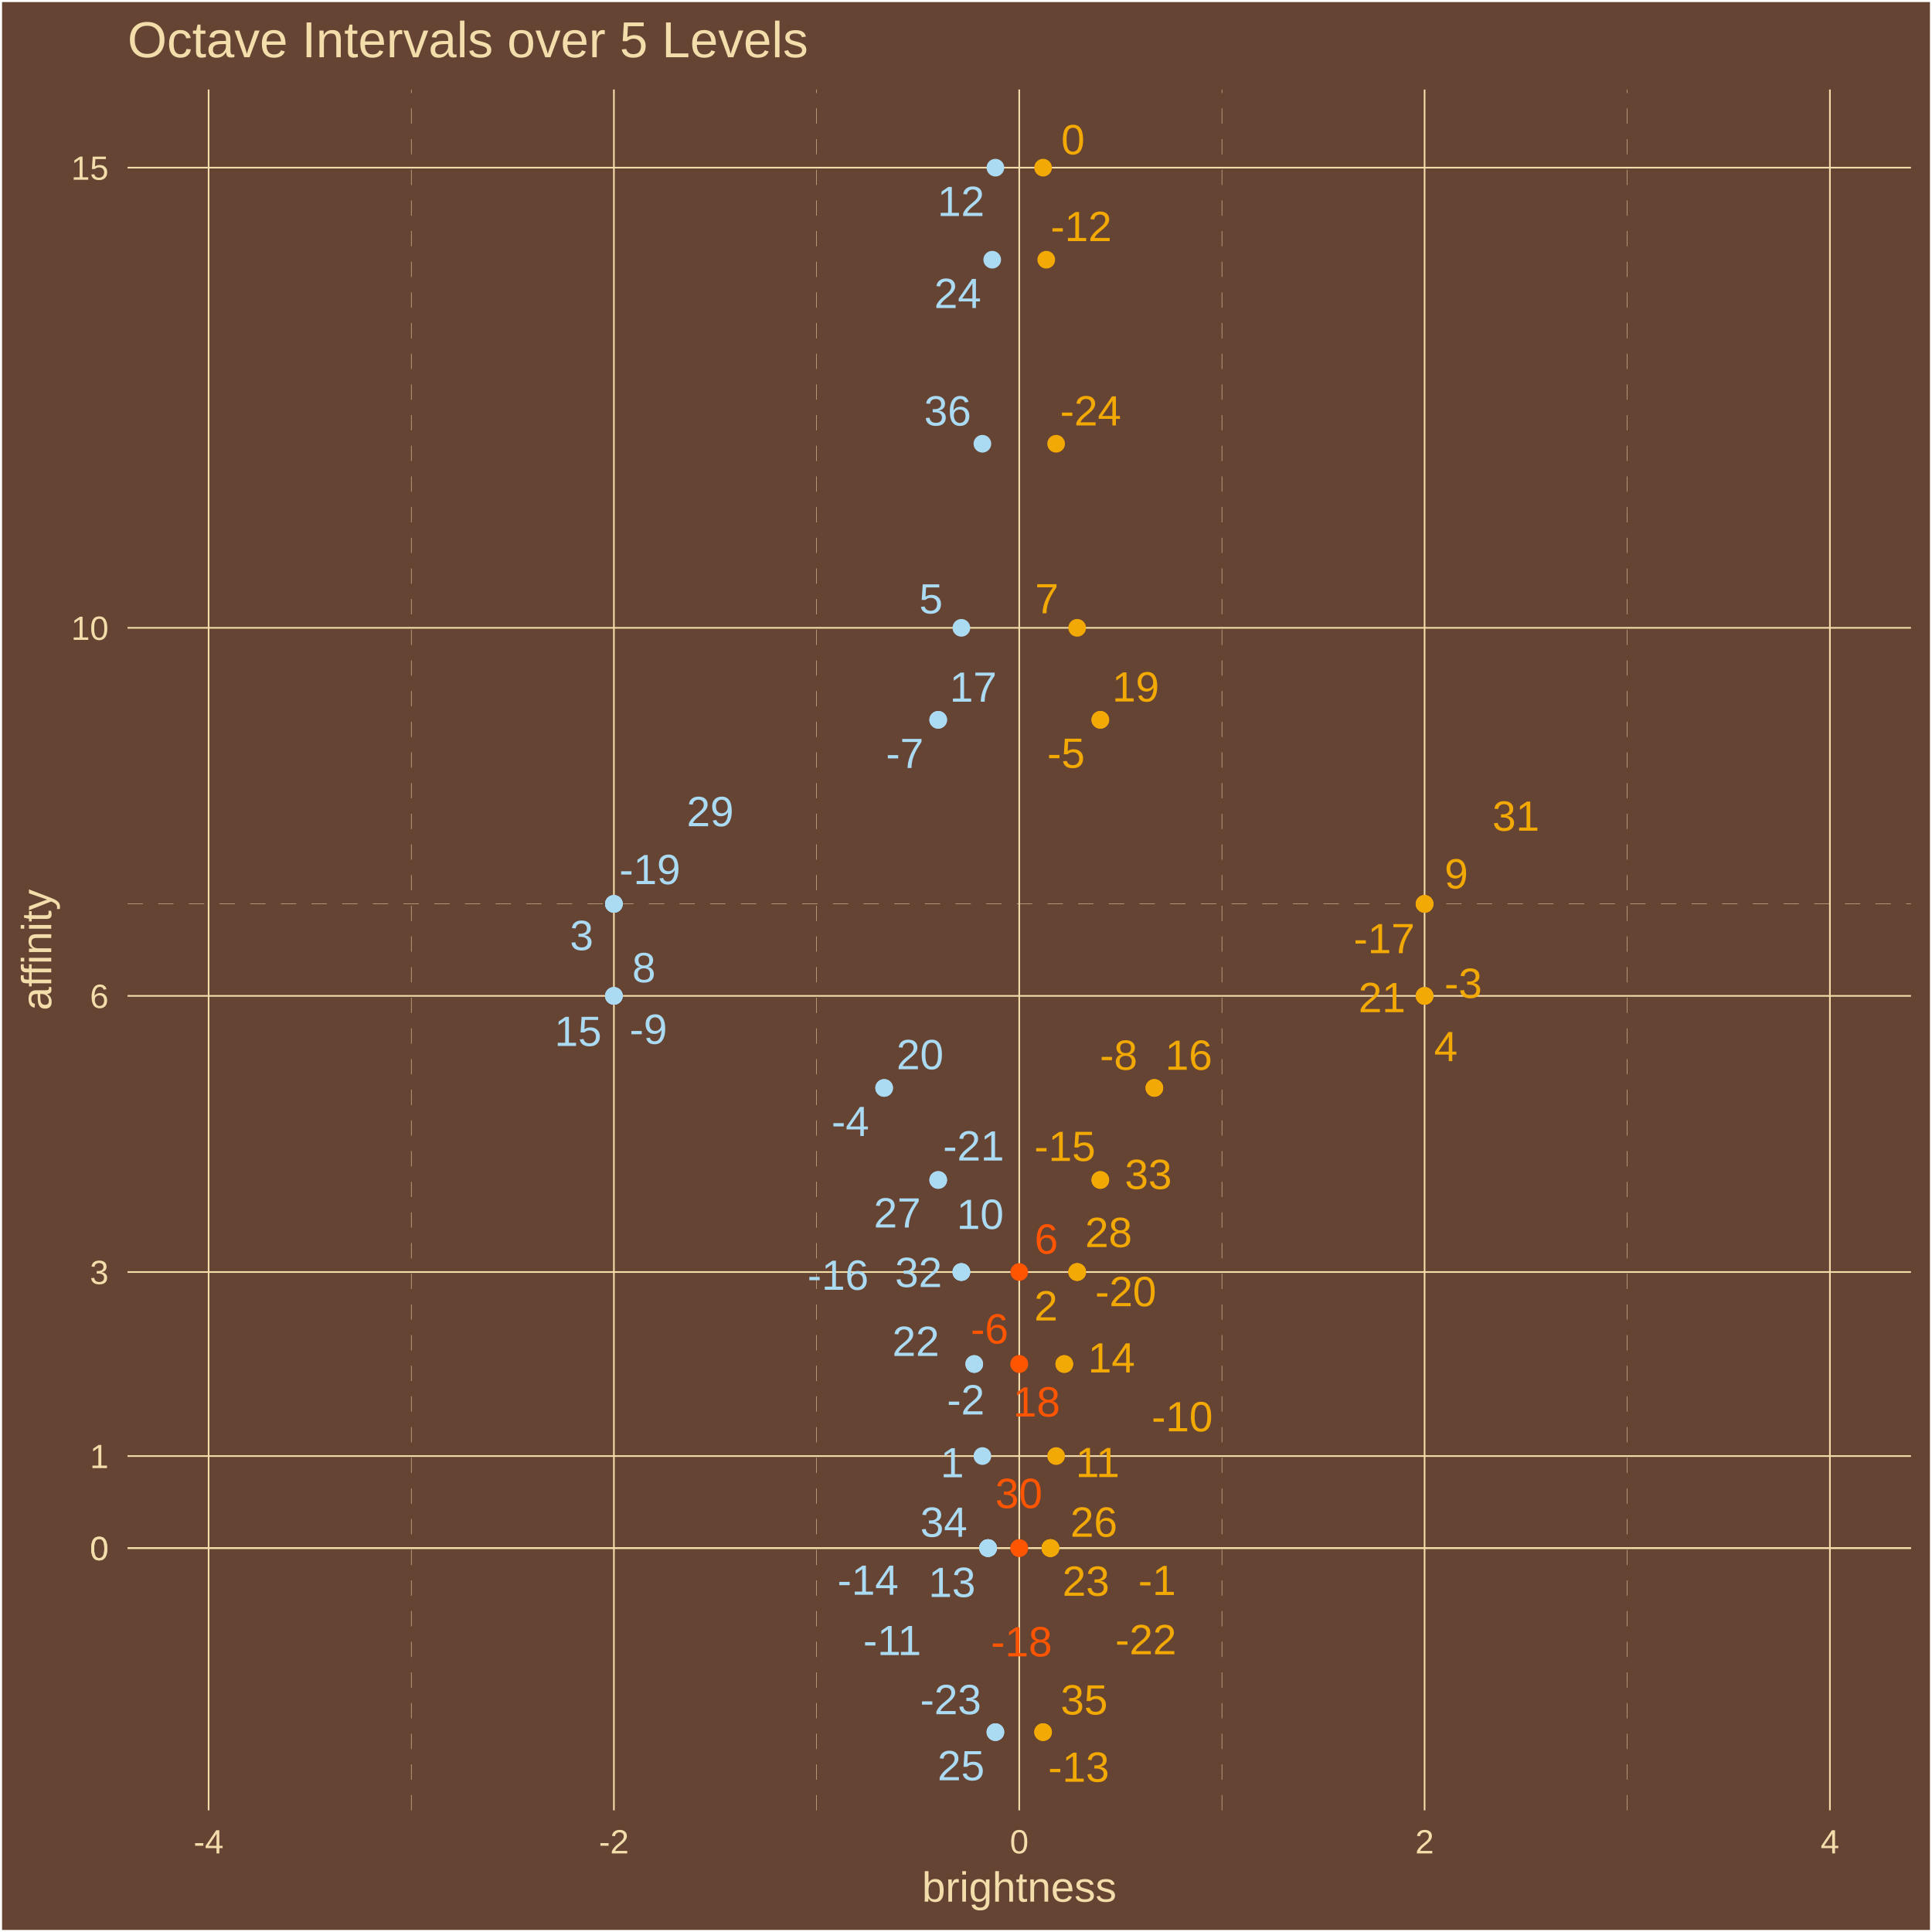
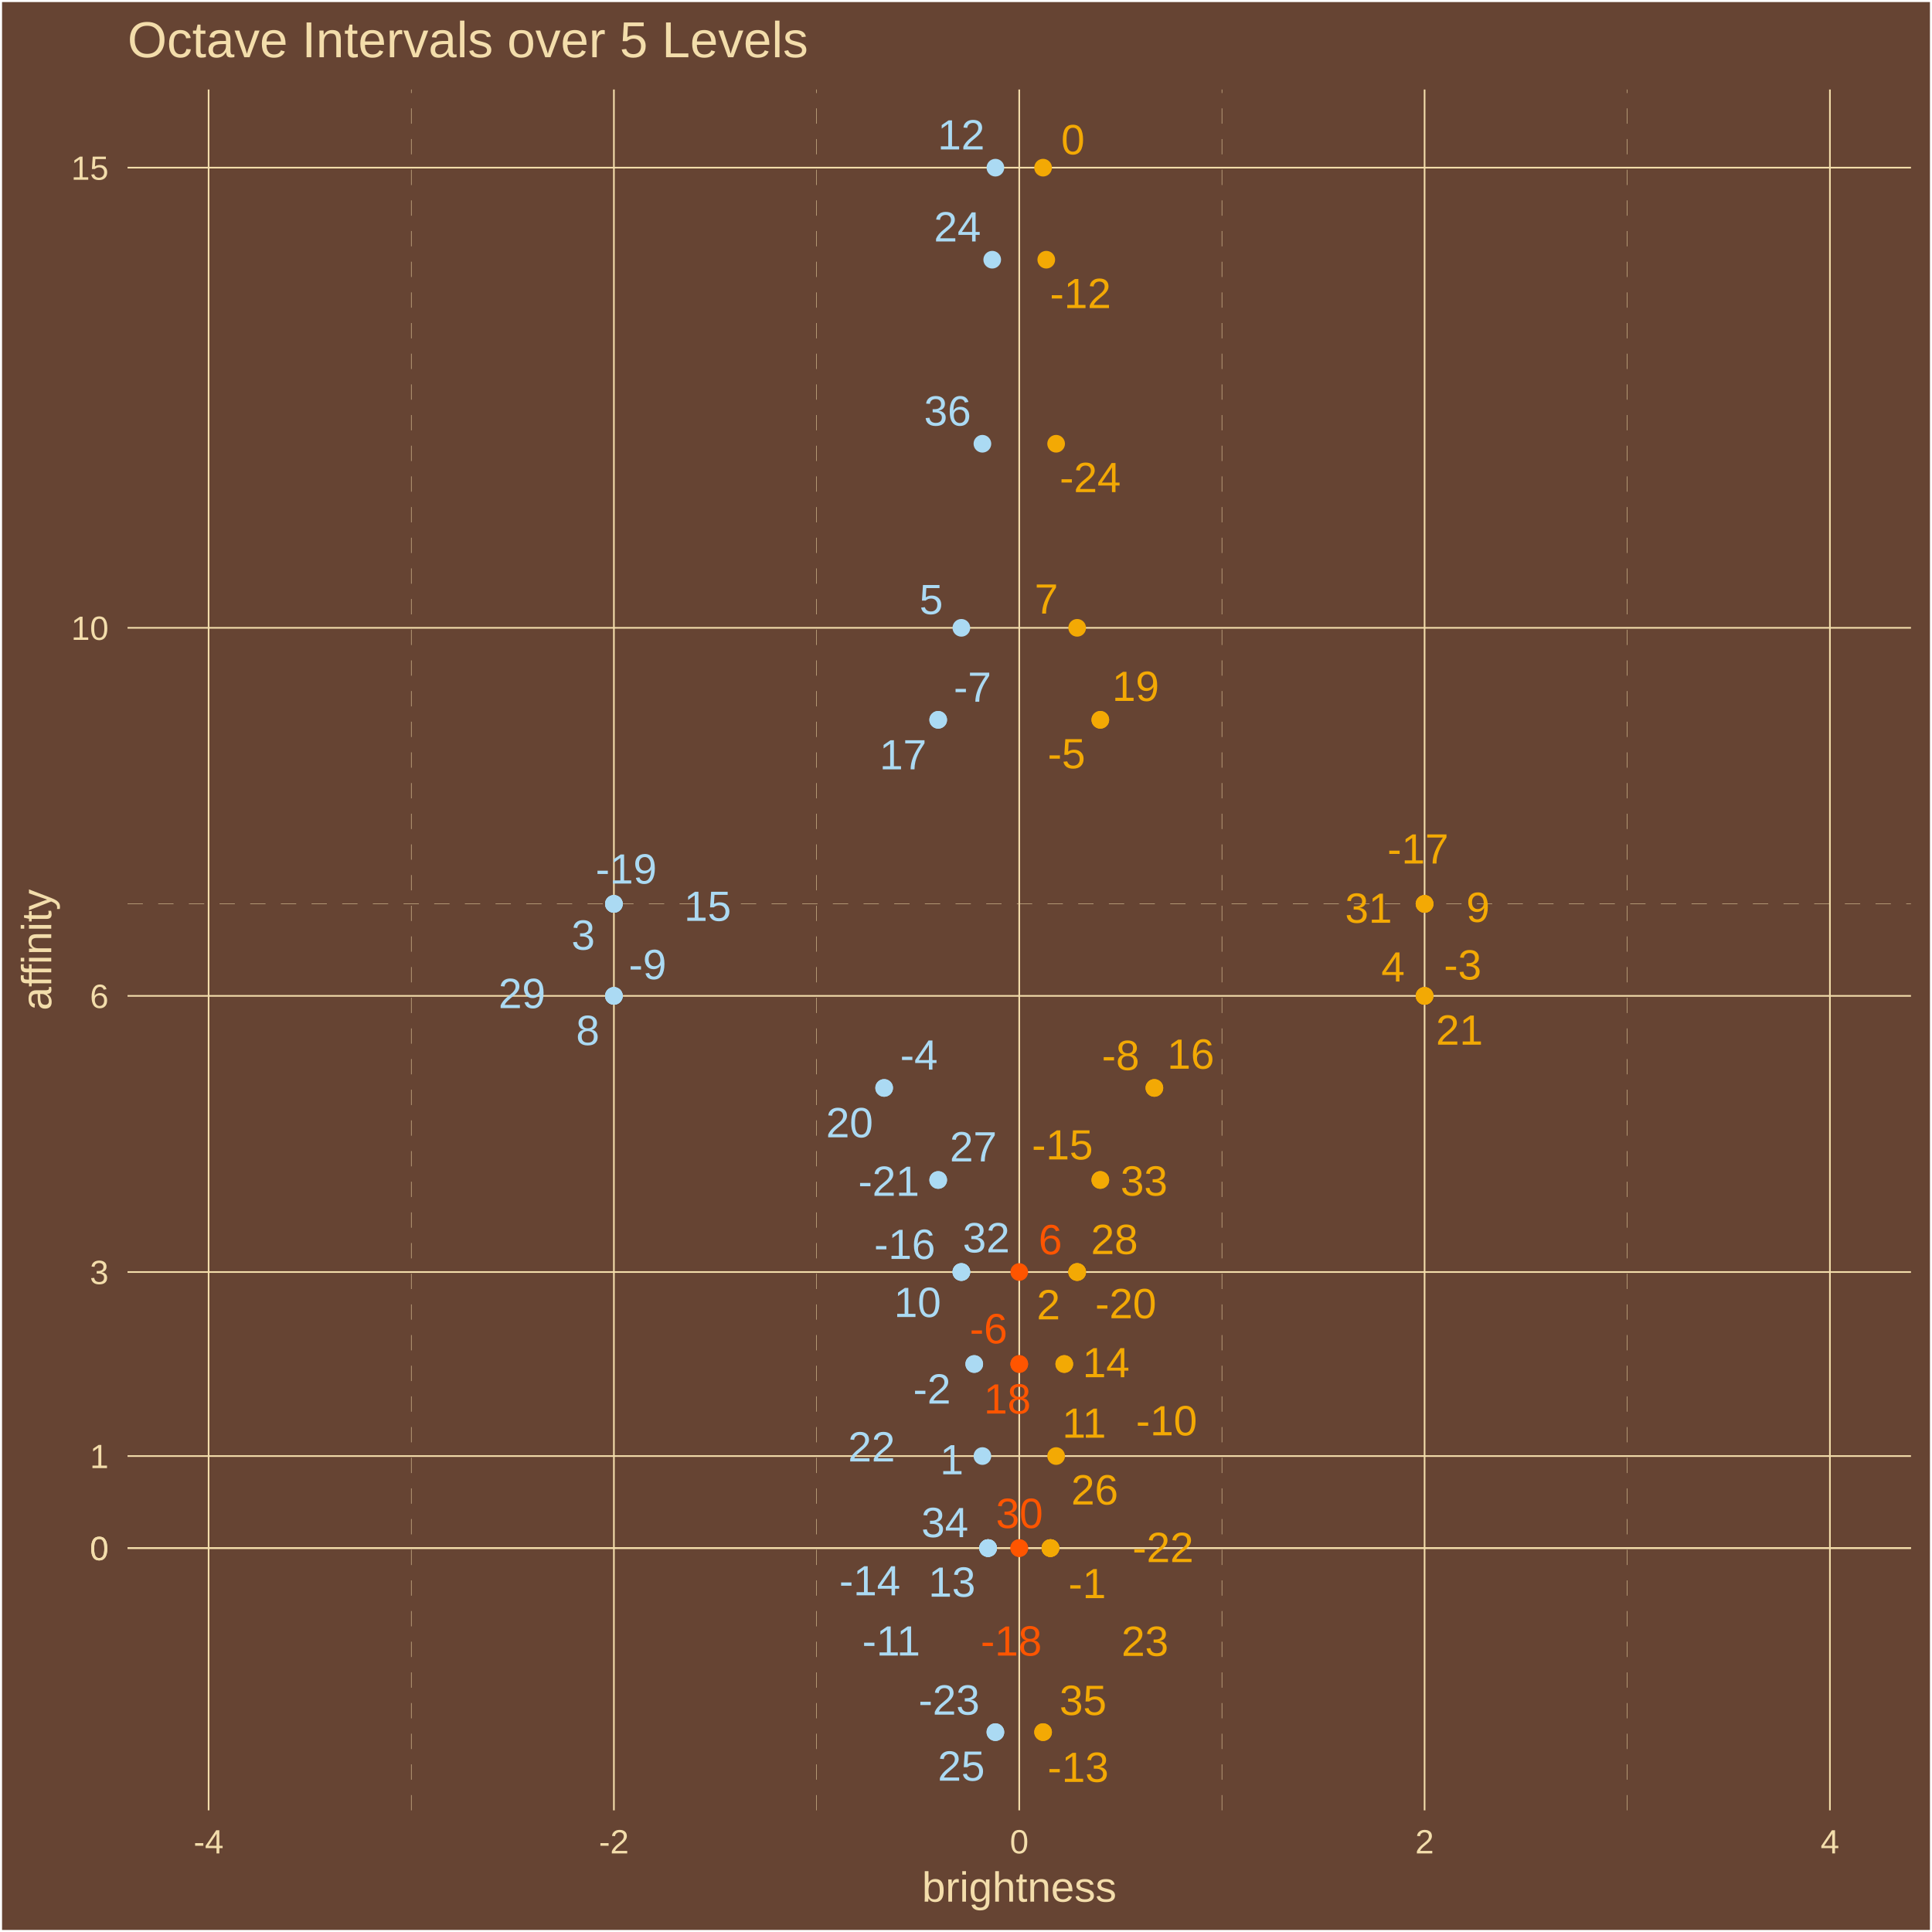
<svg xmlns="http://www.w3.org/2000/svg" class="svglite" width="504.00pt" height="504.00pt" viewBox="0 0 504.00 504.00">
  <defs>
    <style type="text/css">
    .svglite line, .svglite polyline, .svglite polygon, .svglite path, .svglite rect, .svglite circle {
      fill: none;
      stroke: #000000;
      stroke-linecap: round;
      stroke-linejoin: round;
      stroke-miterlimit: 10.00;
    }
    .svglite text {
      white-space: pre;
    }
  </style>
  </defs>
  <rect width="100%" height="100%" style="stroke: none; fill: #664433;" />
  <defs>
    <clipPath id="cpMC4wMHw1MDQuMDB8MC4wMHw1MDQuMDA=">
      <rect x="0.00" y="0.00" width="504.00" height="504.00" />
    </clipPath>
  </defs>
  <g clip-path="url(#cpMC4wMHw1MDQuMDB8MC4wMHw1MDQuMDA=)">
    <rect x="0.00" y="0" width="504.00" height="504.00" style="stroke-width: 1.07; stroke: #FFFFFF; fill: #664433;" />
  </g>
  <defs>
    <clipPath id="cpMzMuMjd8NDk4LjUyfDIzLjM0fDQ3Mi4yNw==">
      <rect x="33.27" y="23.34" width="465.25" height="448.93" />
    </clipPath>
  </defs>
  <g clip-path="url(#cpMzMuMjd8NDk4LjUyfDIzLjM0fDQ3Mi4yNw==)">
    <rect x="33.27" y="23.34" width="465.25" height="448.93" style="stroke-width: 1.07; stroke: none; fill: #664433;" />
    <polyline points="33.27,235.80 498.52,235.80 " style="stroke-width: 0.11; stroke: #F3DDAB; stroke-dasharray: 4.00,4.00; stroke-linecap: butt;" />
    <polyline points="107.29,472.27 107.29,23.34 " style="stroke-width: 0.11; stroke: #F3DDAB; stroke-dasharray: 4.00,4.00; stroke-linecap: butt;" />
    <polyline points="213.02,472.27 213.02,23.34 " style="stroke-width: 0.11; stroke: #F3DDAB; stroke-dasharray: 4.00,4.00; stroke-linecap: butt;" />
    <polyline points="318.76,472.27 318.76,23.34 " style="stroke-width: 0.11; stroke: #F3DDAB; stroke-dasharray: 4.00,4.00; stroke-linecap: butt;" />
    <polyline points="424.50,472.27 424.50,23.34 " style="stroke-width: 0.11; stroke: #F3DDAB; stroke-dasharray: 4.00,4.00; stroke-linecap: butt;" />
    <polyline points="33.27,403.85 498.52,403.85 " style="stroke-width: 0.43; stroke: #F3DDAB; stroke-linecap: butt;" />
    <polyline points="33.27,403.85 498.52,403.85 " style="stroke-width: 0.43; stroke: #F3DDAB; stroke-linecap: butt;" />
    <polyline points="33.27,379.84 498.52,379.84 " style="stroke-width: 0.43; stroke: #F3DDAB; stroke-linecap: butt;" />
    <polyline points="33.27,331.83 498.52,331.83 " style="stroke-width: 0.43; stroke: #F3DDAB; stroke-linecap: butt;" />
    <polyline points="33.27,259.80 498.52,259.80 " style="stroke-width: 0.43; stroke: #F3DDAB; stroke-linecap: butt;" />
    <polyline points="33.27,163.78 498.52,163.78 " style="stroke-width: 0.43; stroke: #F3DDAB; stroke-linecap: butt;" />
    <polyline points="33.27,43.74 498.52,43.74 " style="stroke-width: 0.43; stroke: #F3DDAB; stroke-linecap: butt;" />
    <polyline points="54.42,472.27 54.42,23.34 " style="stroke-width: 0.43; stroke: #F3DDAB; stroke-linecap: butt;" />
    <polyline points="160.15,472.27 160.15,23.34 " style="stroke-width: 0.43; stroke: #F3DDAB; stroke-linecap: butt;" />
    <polyline points="265.89,472.27 265.89,23.34 " style="stroke-width: 0.43; stroke: #F3DDAB; stroke-linecap: butt;" />
    <polyline points="371.63,472.27 371.63,23.34 " style="stroke-width: 0.43; stroke: #F3DDAB; stroke-linecap: butt;" />
    <polyline points="477.37,472.27 477.37,23.34 " style="stroke-width: 0.43; stroke: #F3DDAB; stroke-linecap: butt;" />
    <circle cx="275.51" cy="115.76" r="1.95" style="stroke-width: 0.71; stroke: #F3A904; fill: #F3A904;" />
    <circle cx="259.67" cy="451.86" r="1.95" style="stroke-width: 0.71; stroke: #ABDAF3; fill: #ABDAF3;" />
    <circle cx="274.03" cy="403.85" r="1.95" style="stroke-width: 0.71; stroke: #F3A904; fill: #F3A904;" />
    <circle cx="244.75" cy="307.82" r="1.95" style="stroke-width: 0.71; stroke: #ABDAF3; fill: #ABDAF3;" />
    <circle cx="281.00" cy="331.83" r="1.95" style="stroke-width: 0.71; stroke: #F3A904; fill: #F3A904;" />
    <circle cx="160.15" cy="235.80" r="1.95" style="stroke-width: 0.71; stroke: #ABDAF3; fill: #ABDAF3;" />
    <circle cx="265.89" cy="403.85" r="1.95" style="stroke-width: 0.71; stroke: #FF5500; fill: #FF5500;" />
    <circle cx="371.63" cy="235.80" r="1.95" style="stroke-width: 0.71; stroke: #F3A904; fill: #F3A904;" />
    <circle cx="250.79" cy="331.83" r="1.95" style="stroke-width: 0.71; stroke: #ABDAF3; fill: #ABDAF3;" />
    <circle cx="287.04" cy="307.82" r="1.95" style="stroke-width: 0.71; stroke: #F3A904; fill: #F3A904;" />
    <circle cx="257.76" cy="403.85" r="1.95" style="stroke-width: 0.71; stroke: #ABDAF3; fill: #ABDAF3;" />
    <circle cx="272.11" cy="451.86" r="1.95" style="stroke-width: 0.71; stroke: #F3A904; fill: #F3A904;" />
    <circle cx="272.94" cy="67.75" r="1.95" style="stroke-width: 0.71; stroke: #F3A904; fill: #F3A904;" />
    <circle cx="257.76" cy="403.85" r="1.95" style="stroke-width: 0.71; stroke: #ABDAF3; fill: #ABDAF3;" />
    <circle cx="277.64" cy="355.83" r="1.95" style="stroke-width: 0.71; stroke: #F3A904; fill: #F3A904;" />
    <circle cx="160.15" cy="259.80" r="1.95" style="stroke-width: 0.71; stroke: #ABDAF3; fill: #ABDAF3;" />
    <circle cx="301.14" cy="283.81" r="1.95" style="stroke-width: 0.71; stroke: #F3A904; fill: #F3A904;" />
    <circle cx="244.75" cy="187.78" r="1.95" style="stroke-width: 0.71; stroke: #ABDAF3; fill: #ABDAF3;" />
    <circle cx="265.89" cy="355.83" r="1.95" style="stroke-width: 0.71; stroke: #FF5500; fill: #FF5500;" />
    <circle cx="287.04" cy="187.78" r="1.95" style="stroke-width: 0.71; stroke: #F3A904; fill: #F3A904;" />
    <circle cx="230.65" cy="283.81" r="1.95" style="stroke-width: 0.71; stroke: #ABDAF3; fill: #ABDAF3;" />
    <circle cx="371.63" cy="259.80" r="1.95" style="stroke-width: 0.71; stroke: #F3A904; fill: #F3A904;" />
    <circle cx="254.15" cy="355.83" r="1.95" style="stroke-width: 0.71; stroke: #ABDAF3; fill: #ABDAF3;" />
    <circle cx="274.03" cy="403.85" r="1.95" style="stroke-width: 0.71; stroke: #F3A904; fill: #F3A904;" />
    <circle cx="272.11" cy="43.74" r="1.95" style="stroke-width: 0.71; stroke: #F3A904; fill: #F3A904;" />
    <circle cx="256.28" cy="379.84" r="1.95" style="stroke-width: 0.71; stroke: #ABDAF3; fill: #ABDAF3;" />
    <circle cx="281.00" cy="331.83" r="1.95" style="stroke-width: 0.71; stroke: #F3A904; fill: #F3A904;" />
    <circle cx="160.15" cy="235.80" r="1.95" style="stroke-width: 0.71; stroke: #ABDAF3; fill: #ABDAF3;" />
    <circle cx="371.63" cy="259.80" r="1.95" style="stroke-width: 0.71; stroke: #F3A904; fill: #F3A904;" />
    <circle cx="250.79" cy="163.78" r="1.95" style="stroke-width: 0.71; stroke: #ABDAF3; fill: #ABDAF3;" />
    <circle cx="265.89" cy="331.83" r="1.95" style="stroke-width: 0.71; stroke: #FF5500; fill: #FF5500;" />
    <circle cx="281.00" cy="163.78" r="1.95" style="stroke-width: 0.71; stroke: #F3A904; fill: #F3A904;" />
    <circle cx="160.15" cy="259.80" r="1.95" style="stroke-width: 0.71; stroke: #ABDAF3; fill: #ABDAF3;" />
    <circle cx="371.63" cy="235.80" r="1.95" style="stroke-width: 0.71; stroke: #F3A904; fill: #F3A904;" />
    <circle cx="250.79" cy="331.83" r="1.95" style="stroke-width: 0.71; stroke: #ABDAF3; fill: #ABDAF3;" />
    <circle cx="275.51" cy="379.84" r="1.95" style="stroke-width: 0.71; stroke: #F3A904; fill: #F3A904;" />
    <circle cx="259.67" cy="43.74" r="1.95" style="stroke-width: 0.71; stroke: #ABDAF3; fill: #ABDAF3;" />
    <circle cx="257.76" cy="403.85" r="1.95" style="stroke-width: 0.71; stroke: #ABDAF3; fill: #ABDAF3;" />
    <circle cx="277.64" cy="355.83" r="1.95" style="stroke-width: 0.71; stroke: #F3A904; fill: #F3A904;" />
    <circle cx="160.15" cy="259.80" r="1.95" style="stroke-width: 0.71; stroke: #ABDAF3; fill: #ABDAF3;" />
    <circle cx="301.14" cy="283.81" r="1.95" style="stroke-width: 0.71; stroke: #F3A904; fill: #F3A904;" />
    <circle cx="244.75" cy="187.78" r="1.95" style="stroke-width: 0.71; stroke: #ABDAF3; fill: #ABDAF3;" />
    <circle cx="265.89" cy="355.83" r="1.95" style="stroke-width: 0.71; stroke: #FF5500; fill: #FF5500;" />
    <circle cx="287.04" cy="187.78" r="1.95" style="stroke-width: 0.71; stroke: #F3A904; fill: #F3A904;" />
    <circle cx="230.65" cy="283.81" r="1.95" style="stroke-width: 0.71; stroke: #ABDAF3; fill: #ABDAF3;" />
    <circle cx="371.63" cy="259.80" r="1.95" style="stroke-width: 0.71; stroke: #F3A904; fill: #F3A904;" />
    <circle cx="254.15" cy="355.83" r="1.95" style="stroke-width: 0.71; stroke: #ABDAF3; fill: #ABDAF3;" />
    <circle cx="274.03" cy="403.85" r="1.95" style="stroke-width: 0.71; stroke: #F3A904; fill: #F3A904;" />
    <circle cx="258.84" cy="67.75" r="1.95" style="stroke-width: 0.71; stroke: #ABDAF3; fill: #ABDAF3;" />
    <circle cx="259.67" cy="451.86" r="1.95" style="stroke-width: 0.71; stroke: #ABDAF3; fill: #ABDAF3;" />
    <circle cx="274.03" cy="403.85" r="1.95" style="stroke-width: 0.71; stroke: #F3A904; fill: #F3A904;" />
    <circle cx="244.75" cy="307.82" r="1.95" style="stroke-width: 0.71; stroke: #ABDAF3; fill: #ABDAF3;" />
    <circle cx="281.00" cy="331.83" r="1.95" style="stroke-width: 0.71; stroke: #F3A904; fill: #F3A904;" />
    <circle cx="160.15" cy="235.80" r="1.95" style="stroke-width: 0.71; stroke: #ABDAF3; fill: #ABDAF3;" />
    <circle cx="265.89" cy="403.85" r="1.95" style="stroke-width: 0.71; stroke: #FF5500; fill: #FF5500;" />
    <circle cx="371.63" cy="235.80" r="1.95" style="stroke-width: 0.71; stroke: #F3A904; fill: #F3A904;" />
    <circle cx="250.79" cy="331.83" r="1.95" style="stroke-width: 0.71; stroke: #ABDAF3; fill: #ABDAF3;" />
    <circle cx="287.04" cy="307.82" r="1.95" style="stroke-width: 0.71; stroke: #F3A904; fill: #F3A904;" />
    <circle cx="257.76" cy="403.85" r="1.95" style="stroke-width: 0.71; stroke: #ABDAF3; fill: #ABDAF3;" />
    <circle cx="272.11" cy="451.86" r="1.95" style="stroke-width: 0.71; stroke: #F3A904; fill: #F3A904;" />
    <circle cx="256.28" cy="115.76" r="1.95" style="stroke-width: 0.71; stroke: #ABDAF3; fill: #ABDAF3;" />
-     <line x1="289.15" y1="426.62" x2="274.64" y2="404.77" style="stroke-width: 1.07; stroke: none;" />
-     <line x1="266.49" y1="422.38" x2="265.93" y2="404.95" style="stroke-width: 1.07; stroke: none;" />
-     <line x1="228.39" y1="332.51" x2="249.65" y2="331.86" style="stroke-width: 1.07; stroke: none;" />
-     <line x1="236.21" y1="411.70" x2="256.69" y2="404.24" style="stroke-width: 1.07; stroke: none;" />
-     <line x1="242.52" y1="426.84" x2="257.15" y2="404.77" style="stroke-width: 1.07; stroke: none;" />
-     <line x1="298.63" y1="368.80" x2="278.60" y2="356.43" style="stroke-width: 1.07; stroke: none;" />
-     <line x1="295.14" y1="411.75" x2="275.09" y2="404.24" style="stroke-width: 1.07; stroke: none;" />
-     <line x1="376.26" y1="267.11" x2="372.23" y2="260.74" style="stroke-width: 1.07; stroke: none;" />
-     <line x1="255.17" y1="322.39" x2="251.26" y2="330.82" style="stroke-width: 1.07; stroke: none;" />
-     <line x1="246.84" y1="351.16" x2="253.19" y2="355.22" style="stroke-width: 1.07; stroke: none;" />
-     <line x1="177.33" y1="212.47" x2="160.82" y2="234.90" style="stroke-width: 1.07; stroke: none;" />
-     <line x1="265.78" y1="395.21" x2="265.88" y2="402.74" style="stroke-width: 1.07; stroke: none;" />
-     <line x1="387.51" y1="213.70" x2="372.28" y2="234.89" style="stroke-width: 1.07; stroke: none;" />
-     <text x="284.52" y="110.99" text-anchor="middle" style="font-size: 11.04px;fill: #F3A904; font-family: &quot;Arial&quot;;" textLength="15.94px" lengthAdjust="spacingAndGlyphs">-24</text>
-     <text x="248.01" y="447.19" text-anchor="middle" style="font-size: 11.04px;fill: #ABDAF3; font-family: &quot;Arial&quot;;" textLength="15.94px" lengthAdjust="spacingAndGlyphs">-23</text>
-     <text x="298.92" y="431.55" text-anchor="middle" style="font-size: 11.04px;fill: #F3A904; font-family: &quot;Arial&quot;;" textLength="15.94px" lengthAdjust="spacingAndGlyphs">-22</text>
-     <text x="253.98" y="302.75" text-anchor="middle" style="font-size: 11.04px;fill: #ABDAF3; font-family: &quot;Arial&quot;;" textLength="15.94px" lengthAdjust="spacingAndGlyphs">-21</text>
-     <text x="293.67" y="340.75" text-anchor="middle" style="font-size: 11.04px;fill: #F3A904; font-family: &quot;Arial&quot;;" textLength="15.94px" lengthAdjust="spacingAndGlyphs">-20</text>
-     <text x="169.53" y="230.64" text-anchor="middle" style="font-size: 11.04px;fill: #ABDAF3; font-family: &quot;Arial&quot;;" textLength="15.94px" lengthAdjust="spacingAndGlyphs">-19</text>
-     <text x="266.49" y="432.09" text-anchor="middle" style="font-size: 11.04px;fill: #FF5500; font-family: &quot;Arial&quot;;" textLength="15.94px" lengthAdjust="spacingAndGlyphs">-18</text>
-     <text x="361.10" y="248.66" text-anchor="middle" style="font-size: 11.04px;fill: #F3A904; font-family: &quot;Arial&quot;;" textLength="15.94px" lengthAdjust="spacingAndGlyphs">-17</text>
-     <text x="218.62" y="336.47" text-anchor="middle" style="font-size: 11.04px;fill: #ABDAF3; font-family: &quot;Arial&quot;;" textLength="15.94px" lengthAdjust="spacingAndGlyphs">-16</text>
-     <text x="277.80" y="302.86" text-anchor="middle" style="font-size: 11.04px;fill: #F3A904; font-family: &quot;Arial&quot;;" textLength="15.94px" lengthAdjust="spacingAndGlyphs">-15</text>
-     <text x="226.44" y="416.02" text-anchor="middle" style="font-size: 11.04px;fill: #ABDAF3; font-family: &quot;Arial&quot;;" textLength="15.94px" lengthAdjust="spacingAndGlyphs">-14</text>
-     <text x="281.40" y="464.81" text-anchor="middle" style="font-size: 11.04px;fill: #F3A904; font-family: &quot;Arial&quot;;" textLength="15.94px" lengthAdjust="spacingAndGlyphs">-13</text>
-     <text x="282.04" y="62.90" text-anchor="middle" style="font-size: 11.04px;fill: #F3A904; font-family: &quot;Arial&quot;;" textLength="15.94px" lengthAdjust="spacingAndGlyphs">-12</text>
-     <text x="232.75" y="431.76" text-anchor="middle" style="font-size: 11.04px;fill: #ABDAF3; font-family: &quot;Arial&quot;;" textLength="15.94px" lengthAdjust="spacingAndGlyphs">-11</text>
-     <text x="308.40" y="373.39" text-anchor="middle" style="font-size: 11.04px;fill: #F3A904; font-family: &quot;Arial&quot;;" textLength="15.94px" lengthAdjust="spacingAndGlyphs">-10</text>
-     <text x="169.14" y="272.31" text-anchor="middle" style="font-size: 11.04px;fill: #ABDAF3; font-family: &quot;Arial&quot;;" textLength="9.81px" lengthAdjust="spacingAndGlyphs">-9</text>
-     <text x="291.82" y="279.07" text-anchor="middle" style="font-size: 11.04px;fill: #F3A904; font-family: &quot;Arial&quot;;" textLength="9.81px" lengthAdjust="spacingAndGlyphs">-8</text>
-     <text x="236.03" y="200.34" text-anchor="middle" style="font-size: 11.04px;fill: #ABDAF3; font-family: &quot;Arial&quot;;" textLength="9.81px" lengthAdjust="spacingAndGlyphs">-7</text>
-     <text x="258.14" y="350.49" text-anchor="middle" style="font-size: 11.04px;fill: #FF5500; font-family: &quot;Arial&quot;;" textLength="9.81px" lengthAdjust="spacingAndGlyphs">-6</text>
-     <text x="278.10" y="200.30" text-anchor="middle" style="font-size: 11.04px;fill: #F3A904; font-family: &quot;Arial&quot;;" textLength="9.81px" lengthAdjust="spacingAndGlyphs">-5</text>
-     <text x="221.83" y="296.35" text-anchor="middle" style="font-size: 11.04px;fill: #ABDAF3; font-family: &quot;Arial&quot;;" textLength="9.81px" lengthAdjust="spacingAndGlyphs">-4</text>
-     <text x="381.72" y="260.33" text-anchor="middle" style="font-size: 11.04px;fill: #F3A904; font-family: &quot;Arial&quot;;" textLength="9.81px" lengthAdjust="spacingAndGlyphs">-3</text>
-     <text x="251.94" y="368.99" text-anchor="middle" style="font-size: 11.04px;fill: #ABDAF3; font-family: &quot;Arial&quot;;" textLength="9.81px" lengthAdjust="spacingAndGlyphs">-2</text>
-     <text x="301.84" y="416.09" text-anchor="middle" style="font-size: 11.04px;fill: #F3A904; font-family: &quot;Arial&quot;;" textLength="9.81px" lengthAdjust="spacingAndGlyphs">-1</text>
-     <text x="279.90" y="40.25" text-anchor="middle" style="font-size: 11.04px;fill: #F3A904; font-family: &quot;Arial&quot;;" textLength="6.13px" lengthAdjust="spacingAndGlyphs">0</text>
-     <text x="248.41" y="385.38" text-anchor="middle" style="font-size: 11.04px;fill: #ABDAF3; font-family: &quot;Arial&quot;;" textLength="6.13px" lengthAdjust="spacingAndGlyphs">1</text>
-     <text x="272.86" y="344.48" text-anchor="middle" style="font-size: 11.04px;fill: #F3A904; font-family: &quot;Arial&quot;;" textLength="6.13px" lengthAdjust="spacingAndGlyphs">2</text>
-     <text x="151.73" y="247.85" text-anchor="middle" style="font-size: 11.04px;fill: #ABDAF3; font-family: &quot;Arial&quot;;" textLength="6.13px" lengthAdjust="spacingAndGlyphs">3</text>
-     <text x="377.18" y="276.82" text-anchor="middle" style="font-size: 11.04px;fill: #F3A904; font-family: &quot;Arial&quot;;" textLength="6.13px" lengthAdjust="spacingAndGlyphs">4</text>
-     <text x="242.86" y="160.02" text-anchor="middle" style="font-size: 11.04px;fill: #ABDAF3; font-family: &quot;Arial&quot;;" textLength="6.13px" lengthAdjust="spacingAndGlyphs">5</text>
-     <text x="272.94" y="327.05" text-anchor="middle" style="font-size: 11.04px;fill: #FF5500; font-family: &quot;Arial&quot;;" textLength="6.13px" lengthAdjust="spacingAndGlyphs">6</text>
-     <text x="273.08" y="159.99" text-anchor="middle" style="font-size: 11.04px;fill: #F3A904; font-family: &quot;Arial&quot;;" textLength="6.13px" lengthAdjust="spacingAndGlyphs">7</text>
-     <text x="167.98" y="256.24" text-anchor="middle" style="font-size: 11.04px;fill: #ABDAF3; font-family: &quot;Arial&quot;;" textLength="6.13px" lengthAdjust="spacingAndGlyphs">8</text>
-     <text x="379.90" y="231.77" text-anchor="middle" style="font-size: 11.04px;fill: #F3A904; font-family: &quot;Arial&quot;;" textLength="6.13px" lengthAdjust="spacingAndGlyphs">9</text>
-     <text x="255.70" y="320.59" text-anchor="middle" style="font-size: 11.04px;fill: #ABDAF3; font-family: &quot;Arial&quot;;" textLength="12.27px" lengthAdjust="spacingAndGlyphs">10</text>
-     <text x="286.33" y="385.32" text-anchor="middle" style="font-size: 11.04px;fill: #F3A904; font-family: &quot;Arial&quot;;" textLength="12.27px" lengthAdjust="spacingAndGlyphs">11</text>
-     <text x="250.69" y="56.35" text-anchor="middle" style="font-size: 11.04px;fill: #ABDAF3; font-family: &quot;Arial&quot;;" textLength="12.27px" lengthAdjust="spacingAndGlyphs">12</text>
-     <text x="248.35" y="416.60" text-anchor="middle" style="font-size: 11.04px;fill: #ABDAF3; font-family: &quot;Arial&quot;;" textLength="12.27px" lengthAdjust="spacingAndGlyphs">13</text>
-     <text x="289.96" y="358.02" text-anchor="middle" style="font-size: 11.04px;fill: #F3A904; font-family: &quot;Arial&quot;;" textLength="12.27px" lengthAdjust="spacingAndGlyphs">14</text>
-     <text x="150.80" y="272.86" text-anchor="middle" style="font-size: 11.04px;fill: #ABDAF3; font-family: &quot;Arial&quot;;" textLength="12.27px" lengthAdjust="spacingAndGlyphs">15</text>
-     <text x="310.11" y="279.08" text-anchor="middle" style="font-size: 11.04px;fill: #F3A904; font-family: &quot;Arial&quot;;" textLength="12.27px" lengthAdjust="spacingAndGlyphs">16</text>
-     <text x="253.88" y="183.05" text-anchor="middle" style="font-size: 11.04px;fill: #ABDAF3; font-family: &quot;Arial&quot;;" textLength="12.27px" lengthAdjust="spacingAndGlyphs">17</text>
-     <text x="270.43" y="369.52" text-anchor="middle" style="font-size: 11.04px;fill: #FF5500; font-family: &quot;Arial&quot;;" textLength="12.27px" lengthAdjust="spacingAndGlyphs">18</text>
-     <text x="296.26" y="183.00" text-anchor="middle" style="font-size: 11.04px;fill: #F3A904; font-family: &quot;Arial&quot;;" textLength="12.27px" lengthAdjust="spacingAndGlyphs">19</text>
-     <text x="240.00" y="278.93" text-anchor="middle" style="font-size: 11.04px;fill: #ABDAF3; font-family: &quot;Arial&quot;;" textLength="12.27px" lengthAdjust="spacingAndGlyphs">20</text>
-     <text x="360.52" y="264.05" text-anchor="middle" style="font-size: 11.04px;fill: #F3A904; font-family: &quot;Arial&quot;;" textLength="12.27px" lengthAdjust="spacingAndGlyphs">21</text>
-     <text x="238.90" y="353.73" text-anchor="middle" style="font-size: 11.04px;fill: #ABDAF3; font-family: &quot;Arial&quot;;" textLength="12.27px" lengthAdjust="spacingAndGlyphs">22</text>
-     <text x="283.28" y="416.30" text-anchor="middle" style="font-size: 11.04px;fill: #F3A904; font-family: &quot;Arial&quot;;" textLength="12.27px" lengthAdjust="spacingAndGlyphs">23</text>
-     <text x="249.84" y="80.36" text-anchor="middle" style="font-size: 11.04px;fill: #ABDAF3; font-family: &quot;Arial&quot;;" textLength="12.27px" lengthAdjust="spacingAndGlyphs">24</text>
-     <text x="250.70" y="464.42" text-anchor="middle" style="font-size: 11.04px;fill: #ABDAF3; font-family: &quot;Arial&quot;;" textLength="12.27px" lengthAdjust="spacingAndGlyphs">25</text>
-     <text x="285.35" y="400.88" text-anchor="middle" style="font-size: 11.04px;fill: #F3A904; font-family: &quot;Arial&quot;;" textLength="12.27px" lengthAdjust="spacingAndGlyphs">26</text>
-     <text x="234.07" y="320.23" text-anchor="middle" style="font-size: 11.04px;fill: #ABDAF3; font-family: &quot;Arial&quot;;" textLength="12.27px" lengthAdjust="spacingAndGlyphs">27</text>
-     <text x="289.20" y="325.32" text-anchor="middle" style="font-size: 11.04px;fill: #F3A904; font-family: &quot;Arial&quot;;" textLength="12.27px" lengthAdjust="spacingAndGlyphs">28</text>
-     <text x="185.27" y="215.53" text-anchor="middle" style="font-size: 11.04px;fill: #ABDAF3; font-family: &quot;Arial&quot;;" textLength="12.27px" lengthAdjust="spacingAndGlyphs">29</text>
-     <text x="265.78" y="393.41" text-anchor="middle" style="font-size: 11.04px;fill: #FF5500; font-family: &quot;Arial&quot;;" textLength="12.27px" lengthAdjust="spacingAndGlyphs">30</text>
-     <text x="395.45" y="216.71" text-anchor="middle" style="font-size: 11.04px;fill: #F3A904; font-family: &quot;Arial&quot;;" textLength="12.27px" lengthAdjust="spacingAndGlyphs">31</text>
-     <text x="239.62" y="335.75" text-anchor="middle" style="font-size: 11.04px;fill: #ABDAF3; font-family: &quot;Arial&quot;;" textLength="12.27px" lengthAdjust="spacingAndGlyphs">32</text>
-     <text x="299.56" y="310.18" text-anchor="middle" style="font-size: 11.04px;fill: #F3A904; font-family: &quot;Arial&quot;;" textLength="12.27px" lengthAdjust="spacingAndGlyphs">33</text>
-     <text x="246.21" y="400.91" text-anchor="middle" style="font-size: 11.04px;fill: #ABDAF3; font-family: &quot;Arial&quot;;" textLength="12.27px" lengthAdjust="spacingAndGlyphs">34</text>
-     <text x="282.82" y="447.26" text-anchor="middle" style="font-size: 11.04px;fill: #F3A904; font-family: &quot;Arial&quot;;" textLength="12.27px" lengthAdjust="spacingAndGlyphs">35</text>
-     <text x="247.21" y="111.01" text-anchor="middle" style="font-size: 11.04px;fill: #ABDAF3; font-family: &quot;Arial&quot;;" textLength="12.27px" lengthAdjust="spacingAndGlyphs">36</text>
+     <line x1="293.63" y1="403.54" x2="275.17" y2="403.83" style="stroke-width: 1.07; stroke: none;" />
+     <line x1="263.82" y1="422.18" x2="265.77" y2="404.94" style="stroke-width: 1.07; stroke: none;" />
+     <line x1="369.94" y1="227.07" x2="371.42" y2="234.71" style="stroke-width: 1.07; stroke: none;" />
+     <line x1="236.68" y1="411.83" x2="256.70" y2="404.25" style="stroke-width: 1.07; stroke: none;" />
+     <line x1="242.27" y1="426.97" x2="257.14" y2="404.77" style="stroke-width: 1.07; stroke: none;" />
+     <line x1="294.55" y1="369.61" x2="278.52" y2="356.54" style="stroke-width: 1.07; stroke: none;" />
+     <line x1="380.70" y1="236.55" x2="372.77" y2="235.89" style="stroke-width: 1.07; stroke: none;" />
+     <line x1="176.66" y1="237.20" x2="160.81" y2="258.90" style="stroke-width: 1.07; stroke: none;" />
+     <line x1="235.31" y1="376.46" x2="253.39" y2="356.66" style="stroke-width: 1.07; stroke: none;" />
+     <line x1="290.75" y1="427.12" x2="274.68" y2="404.75" style="stroke-width: 1.07; stroke: none;" />
+     <line x1="283.14" y1="394.28" x2="274.80" y2="403.04" style="stroke-width: 1.07; stroke: none;" />
+     <line x1="144.10" y1="258.08" x2="159.50" y2="236.70" style="stroke-width: 1.07; stroke: none;" />
+     <text x="284.41" y="128.38" text-anchor="middle" style="font-size: 11.04px;fill: #F3A904; font-family: &quot;Arial&quot;;" textLength="15.94px" lengthAdjust="spacingAndGlyphs">-24</text>
+     <text x="247.59" y="447.30" text-anchor="middle" style="font-size: 11.04px;fill: #ABDAF3; font-family: &quot;Arial&quot;;" textLength="15.94px" lengthAdjust="spacingAndGlyphs">-23</text>
+     <text x="303.40" y="407.50" text-anchor="middle" style="font-size: 11.04px;fill: #F3A904; font-family: &quot;Arial&quot;;" textLength="15.94px" lengthAdjust="spacingAndGlyphs">-22</text>
+     <text x="231.86" y="311.96" text-anchor="middle" style="font-size: 11.04px;fill: #ABDAF3; font-family: &quot;Arial&quot;;" textLength="15.94px" lengthAdjust="spacingAndGlyphs">-21</text>
+     <text x="293.68" y="343.89" text-anchor="middle" style="font-size: 11.04px;fill: #F3A904; font-family: &quot;Arial&quot;;" textLength="15.94px" lengthAdjust="spacingAndGlyphs">-20</text>
+     <text x="163.36" y="230.50" text-anchor="middle" style="font-size: 11.04px;fill: #ABDAF3; font-family: &quot;Arial&quot;;" textLength="15.94px" lengthAdjust="spacingAndGlyphs">-19</text>
+     <text x="263.81" y="431.90" text-anchor="middle" style="font-size: 11.04px;fill: #FF5500; font-family: &quot;Arial&quot;;" textLength="15.94px" lengthAdjust="spacingAndGlyphs">-18</text>
+     <text x="369.91" y="225.27" text-anchor="middle" style="font-size: 11.04px;fill: #F3A904; font-family: &quot;Arial&quot;;" textLength="15.94px" lengthAdjust="spacingAndGlyphs">-17</text>
+     <text x="236.02" y="328.42" text-anchor="middle" style="font-size: 11.04px;fill: #ABDAF3; font-family: &quot;Arial&quot;;" textLength="15.94px" lengthAdjust="spacingAndGlyphs">-16</text>
+     <text x="277.15" y="302.46" text-anchor="middle" style="font-size: 11.04px;fill: #F3A904; font-family: &quot;Arial&quot;;" textLength="15.94px" lengthAdjust="spacingAndGlyphs">-15</text>
+     <text x="226.91" y="416.17" text-anchor="middle" style="font-size: 11.04px;fill: #ABDAF3; font-family: &quot;Arial&quot;;" textLength="15.94px" lengthAdjust="spacingAndGlyphs">-14</text>
+     <text x="281.25" y="464.84" text-anchor="middle" style="font-size: 11.04px;fill: #F3A904; font-family: &quot;Arial&quot;;" textLength="15.94px" lengthAdjust="spacingAndGlyphs">-13</text>
+     <text x="281.87" y="80.37" text-anchor="middle" style="font-size: 11.04px;fill: #F3A904; font-family: &quot;Arial&quot;;" textLength="15.94px" lengthAdjust="spacingAndGlyphs">-12</text>
+     <text x="232.50" y="431.88" text-anchor="middle" style="font-size: 11.04px;fill: #ABDAF3; font-family: &quot;Arial&quot;;" textLength="15.94px" lengthAdjust="spacingAndGlyphs">-11</text>
+     <text x="304.32" y="374.44" text-anchor="middle" style="font-size: 11.04px;fill: #F3A904; font-family: &quot;Arial&quot;;" textLength="15.94px" lengthAdjust="spacingAndGlyphs">-10</text>
+     <text x="168.94" y="255.43" text-anchor="middle" style="font-size: 11.04px;fill: #ABDAF3; font-family: &quot;Arial&quot;;" textLength="9.81px" lengthAdjust="spacingAndGlyphs">-9</text>
+     <text x="292.34" y="279.13" text-anchor="middle" style="font-size: 11.04px;fill: #F3A904; font-family: &quot;Arial&quot;;" textLength="9.81px" lengthAdjust="spacingAndGlyphs">-8</text>
+     <text x="253.70" y="183.07" text-anchor="middle" style="font-size: 11.04px;fill: #ABDAF3; font-family: &quot;Arial&quot;;" textLength="9.81px" lengthAdjust="spacingAndGlyphs">-7</text>
+     <text x="257.89" y="350.44" text-anchor="middle" style="font-size: 11.04px;fill: #FF5500; font-family: &quot;Arial&quot;;" textLength="9.81px" lengthAdjust="spacingAndGlyphs">-6</text>
+     <text x="278.22" y="200.42" text-anchor="middle" style="font-size: 11.04px;fill: #F3A904; font-family: &quot;Arial&quot;;" textLength="9.81px" lengthAdjust="spacingAndGlyphs">-5</text>
+     <text x="239.73" y="279.02" text-anchor="middle" style="font-size: 11.04px;fill: #ABDAF3; font-family: &quot;Arial&quot;;" textLength="9.81px" lengthAdjust="spacingAndGlyphs">-4</text>
+     <text x="381.57" y="255.53" text-anchor="middle" style="font-size: 11.04px;fill: #F3A904; font-family: &quot;Arial&quot;;" textLength="9.81px" lengthAdjust="spacingAndGlyphs">-3</text>
+     <text x="243.13" y="366.16" text-anchor="middle" style="font-size: 11.04px;fill: #ABDAF3; font-family: &quot;Arial&quot;;" textLength="9.81px" lengthAdjust="spacingAndGlyphs">-2</text>
+     <text x="283.62" y="416.91" text-anchor="middle" style="font-size: 11.04px;fill: #F3A904; font-family: &quot;Arial&quot;;" textLength="9.81px" lengthAdjust="spacingAndGlyphs">-1</text>
+     <text x="279.89" y="40.25" text-anchor="middle" style="font-size: 11.04px;fill: #F3A904; font-family: &quot;Arial&quot;;" textLength="6.13px" lengthAdjust="spacingAndGlyphs">0</text>
+     <text x="248.29" y="384.59" text-anchor="middle" style="font-size: 11.04px;fill: #ABDAF3; font-family: &quot;Arial&quot;;" textLength="6.13px" lengthAdjust="spacingAndGlyphs">1</text>
+     <text x="273.51" y="344.18" text-anchor="middle" style="font-size: 11.04px;fill: #F3A904; font-family: &quot;Arial&quot;;" textLength="6.13px" lengthAdjust="spacingAndGlyphs">2</text>
+     <text x="152.14" y="247.75" text-anchor="middle" style="font-size: 11.04px;fill: #ABDAF3; font-family: &quot;Arial&quot;;" textLength="6.13px" lengthAdjust="spacingAndGlyphs">3</text>
+     <text x="363.40" y="256.06" text-anchor="middle" style="font-size: 11.04px;fill: #F3A904; font-family: &quot;Arial&quot;;" textLength="6.13px" lengthAdjust="spacingAndGlyphs">4</text>
+     <text x="242.92" y="160.20" text-anchor="middle" style="font-size: 11.04px;fill: #ABDAF3; font-family: &quot;Arial&quot;;" textLength="6.13px" lengthAdjust="spacingAndGlyphs">5</text>
+     <text x="273.99" y="327.20" text-anchor="middle" style="font-size: 11.04px;fill: #FF5500; font-family: &quot;Arial&quot;;" textLength="6.13px" lengthAdjust="spacingAndGlyphs">6</text>
+     <text x="272.96" y="160.07" text-anchor="middle" style="font-size: 11.04px;fill: #F3A904; font-family: &quot;Arial&quot;;" textLength="6.13px" lengthAdjust="spacingAndGlyphs">7</text>
+     <text x="153.33" y="272.62" text-anchor="middle" style="font-size: 11.04px;fill: #ABDAF3; font-family: &quot;Arial&quot;;" textLength="6.13px" lengthAdjust="spacingAndGlyphs">8</text>
+     <text x="385.57" y="240.51" text-anchor="middle" style="font-size: 11.04px;fill: #F3A904; font-family: &quot;Arial&quot;;" textLength="6.13px" lengthAdjust="spacingAndGlyphs">9</text>
+     <text x="239.35" y="343.56" text-anchor="middle" style="font-size: 11.04px;fill: #ABDAF3; font-family: &quot;Arial&quot;;" textLength="12.27px" lengthAdjust="spacingAndGlyphs">10</text>
+     <text x="282.82" y="375.06" text-anchor="middle" style="font-size: 11.04px;fill: #F3A904; font-family: &quot;Arial&quot;;" textLength="12.27px" lengthAdjust="spacingAndGlyphs">11</text>
+     <text x="250.74" y="38.99" text-anchor="middle" style="font-size: 11.04px;fill: #ABDAF3; font-family: &quot;Arial&quot;;" textLength="12.27px" lengthAdjust="spacingAndGlyphs">12</text>
+     <text x="248.34" y="416.53" text-anchor="middle" style="font-size: 11.04px;fill: #ABDAF3; font-family: &quot;Arial&quot;;" textLength="12.27px" lengthAdjust="spacingAndGlyphs">13</text>
+     <text x="288.55" y="359.27" text-anchor="middle" style="font-size: 11.04px;fill: #F3A904; font-family: &quot;Arial&quot;;" textLength="12.27px" lengthAdjust="spacingAndGlyphs">14</text>
+     <text x="184.59" y="240.23" text-anchor="middle" style="font-size: 11.04px;fill: #ABDAF3; font-family: &quot;Arial&quot;;" textLength="12.27px" lengthAdjust="spacingAndGlyphs">15</text>
+     <text x="310.63" y="278.80" text-anchor="middle" style="font-size: 11.04px;fill: #F3A904; font-family: &quot;Arial&quot;;" textLength="12.27px" lengthAdjust="spacingAndGlyphs">16</text>
+     <text x="235.58" y="200.70" text-anchor="middle" style="font-size: 11.04px;fill: #ABDAF3; font-family: &quot;Arial&quot;;" textLength="12.27px" lengthAdjust="spacingAndGlyphs">17</text>
+     <text x="262.80" y="368.76" text-anchor="middle" style="font-size: 11.04px;fill: #FF5500; font-family: &quot;Arial&quot;;" textLength="12.27px" lengthAdjust="spacingAndGlyphs">18</text>
+     <text x="296.25" y="182.85" text-anchor="middle" style="font-size: 11.04px;fill: #F3A904; font-family: &quot;Arial&quot;;" textLength="12.27px" lengthAdjust="spacingAndGlyphs">19</text>
+     <text x="221.62" y="296.69" text-anchor="middle" style="font-size: 11.04px;fill: #ABDAF3; font-family: &quot;Arial&quot;;" textLength="12.27px" lengthAdjust="spacingAndGlyphs">20</text>
+     <text x="380.72" y="272.52" text-anchor="middle" style="font-size: 11.04px;fill: #F3A904; font-family: &quot;Arial&quot;;" textLength="12.27px" lengthAdjust="spacingAndGlyphs">21</text>
+     <text x="227.37" y="381.25" text-anchor="middle" style="font-size: 11.04px;fill: #ABDAF3; font-family: &quot;Arial&quot;;" textLength="12.27px" lengthAdjust="spacingAndGlyphs">22</text>
+     <text x="298.69" y="431.98" text-anchor="middle" style="font-size: 11.04px;fill: #F3A904; font-family: &quot;Arial&quot;;" textLength="12.27px" lengthAdjust="spacingAndGlyphs">23</text>
+     <text x="249.76" y="62.99" text-anchor="middle" style="font-size: 11.04px;fill: #ABDAF3; font-family: &quot;Arial&quot;;" textLength="12.27px" lengthAdjust="spacingAndGlyphs">24</text>
+     <text x="250.76" y="464.52" text-anchor="middle" style="font-size: 11.04px;fill: #ABDAF3; font-family: &quot;Arial&quot;;" textLength="12.27px" lengthAdjust="spacingAndGlyphs">25</text>
+     <text x="285.57" y="392.48" text-anchor="middle" style="font-size: 11.04px;fill: #F3A904; font-family: &quot;Arial&quot;;" textLength="12.27px" lengthAdjust="spacingAndGlyphs">26</text>
+     <text x="253.90" y="302.98" text-anchor="middle" style="font-size: 11.04px;fill: #ABDAF3; font-family: &quot;Arial&quot;;" textLength="12.27px" lengthAdjust="spacingAndGlyphs">27</text>
+     <text x="290.72" y="327.14" text-anchor="middle" style="font-size: 11.04px;fill: #F3A904; font-family: &quot;Arial&quot;;" textLength="12.27px" lengthAdjust="spacingAndGlyphs">28</text>
+     <text x="136.17" y="262.98" text-anchor="middle" style="font-size: 11.04px;fill: #ABDAF3; font-family: &quot;Arial&quot;;" textLength="12.27px" lengthAdjust="spacingAndGlyphs">29</text>
+     <text x="265.94" y="398.61" text-anchor="middle" style="font-size: 11.04px;fill: #FF5500; font-family: &quot;Arial&quot;;" textLength="12.27px" lengthAdjust="spacingAndGlyphs">30</text>
+     <text x="357.02" y="240.73" text-anchor="middle" style="font-size: 11.04px;fill: #F3A904; font-family: &quot;Arial&quot;;" textLength="12.27px" lengthAdjust="spacingAndGlyphs">31</text>
+     <text x="257.28" y="326.70" text-anchor="middle" style="font-size: 11.04px;fill: #ABDAF3; font-family: &quot;Arial&quot;;" textLength="12.27px" lengthAdjust="spacingAndGlyphs">32</text>
+     <text x="298.44" y="311.90" text-anchor="middle" style="font-size: 11.04px;fill: #F3A904; font-family: &quot;Arial&quot;;" textLength="12.27px" lengthAdjust="spacingAndGlyphs">33</text>
+     <text x="246.49" y="400.99" text-anchor="middle" style="font-size: 11.04px;fill: #ABDAF3; font-family: &quot;Arial&quot;;" textLength="12.27px" lengthAdjust="spacingAndGlyphs">34</text>
+     <text x="282.53" y="447.38" text-anchor="middle" style="font-size: 11.04px;fill: #F3A904; font-family: &quot;Arial&quot;;" textLength="12.27px" lengthAdjust="spacingAndGlyphs">35</text>
+     <text x="247.19" y="111.02" text-anchor="middle" style="font-size: 11.04px;fill: #ABDAF3; font-family: &quot;Arial&quot;;" textLength="12.27px" lengthAdjust="spacingAndGlyphs">36</text>
  </g>
  <g clip-path="url(#cpMC4wMHw1MDQuMDB8MC4wMHw1MDQuMDA=)">
    <text x="28.34" y="407.00" text-anchor="end" style="font-size: 8.80px;fill: #F3DDAB; font-family: &quot;Arial&quot;;" textLength="4.90px" lengthAdjust="spacingAndGlyphs">0</text>
    <text x="28.34" y="407.00" text-anchor="end" style="font-size: 8.80px;fill: #F3DDAB; font-family: &quot;Arial&quot;;" textLength="4.90px" lengthAdjust="spacingAndGlyphs">0</text>
    <text x="28.34" y="382.99" text-anchor="end" style="font-size: 8.80px;fill: #F3DDAB; font-family: &quot;Arial&quot;;" textLength="4.90px" lengthAdjust="spacingAndGlyphs">1</text>
    <text x="28.34" y="334.98" text-anchor="end" style="font-size: 8.80px;fill: #F3DDAB; font-family: &quot;Arial&quot;;" textLength="4.90px" lengthAdjust="spacingAndGlyphs">3</text>
    <text x="28.34" y="262.96" text-anchor="end" style="font-size: 8.80px;fill: #F3DDAB; font-family: &quot;Arial&quot;;" textLength="4.90px" lengthAdjust="spacingAndGlyphs">6</text>
    <text x="28.34" y="166.93" text-anchor="end" style="font-size: 8.80px;fill: #F3DDAB; font-family: &quot;Arial&quot;;" textLength="9.79px" lengthAdjust="spacingAndGlyphs">10</text>
    <text x="28.34" y="46.90" text-anchor="end" style="font-size: 8.80px;fill: #F3DDAB; font-family: &quot;Arial&quot;;" textLength="9.79px" lengthAdjust="spacingAndGlyphs">15</text>
    <text x="54.42" y="483.50" text-anchor="middle" style="font-size: 8.80px;fill: #F3DDAB; font-family: &quot;Arial&quot;;" textLength="7.83px" lengthAdjust="spacingAndGlyphs">-4</text>
    <text x="160.15" y="483.50" text-anchor="middle" style="font-size: 8.80px;fill: #F3DDAB; font-family: &quot;Arial&quot;;" textLength="7.83px" lengthAdjust="spacingAndGlyphs">-2</text>
    <text x="265.89" y="483.50" text-anchor="middle" style="font-size: 8.80px;fill: #F3DDAB; font-family: &quot;Arial&quot;;" textLength="4.90px" lengthAdjust="spacingAndGlyphs">0</text>
    <text x="371.63" y="483.50" text-anchor="middle" style="font-size: 8.80px;fill: #F3DDAB; font-family: &quot;Arial&quot;;" textLength="4.90px" lengthAdjust="spacingAndGlyphs">2</text>
    <text x="477.37" y="483.50" text-anchor="middle" style="font-size: 8.80px;fill: #F3DDAB; font-family: &quot;Arial&quot;;" textLength="4.90px" lengthAdjust="spacingAndGlyphs">4</text>
    <text x="265.89" y="496.09" text-anchor="middle" style="font-size: 11.00px;fill: #F3DDAB; font-family: &quot;Arial&quot;;" textLength="50.76px" lengthAdjust="spacingAndGlyphs">brightness</text>
    <text transform="translate(13.37,247.80) rotate(-90)" text-anchor="middle" style="font-size: 11.00px;fill: #F3DDAB; font-family: &quot;Arial&quot;;" textLength="31.78px" lengthAdjust="spacingAndGlyphs">affinity</text>
    <text x="33.27" y="14.94" style="font-size: 13.20px;fill: #F3DDAB; font-family: &quot;Arial&quot;;" textLength="177.43px" lengthAdjust="spacingAndGlyphs">Octave Intervals over 5 Levels</text>
  </g>
</svg>
